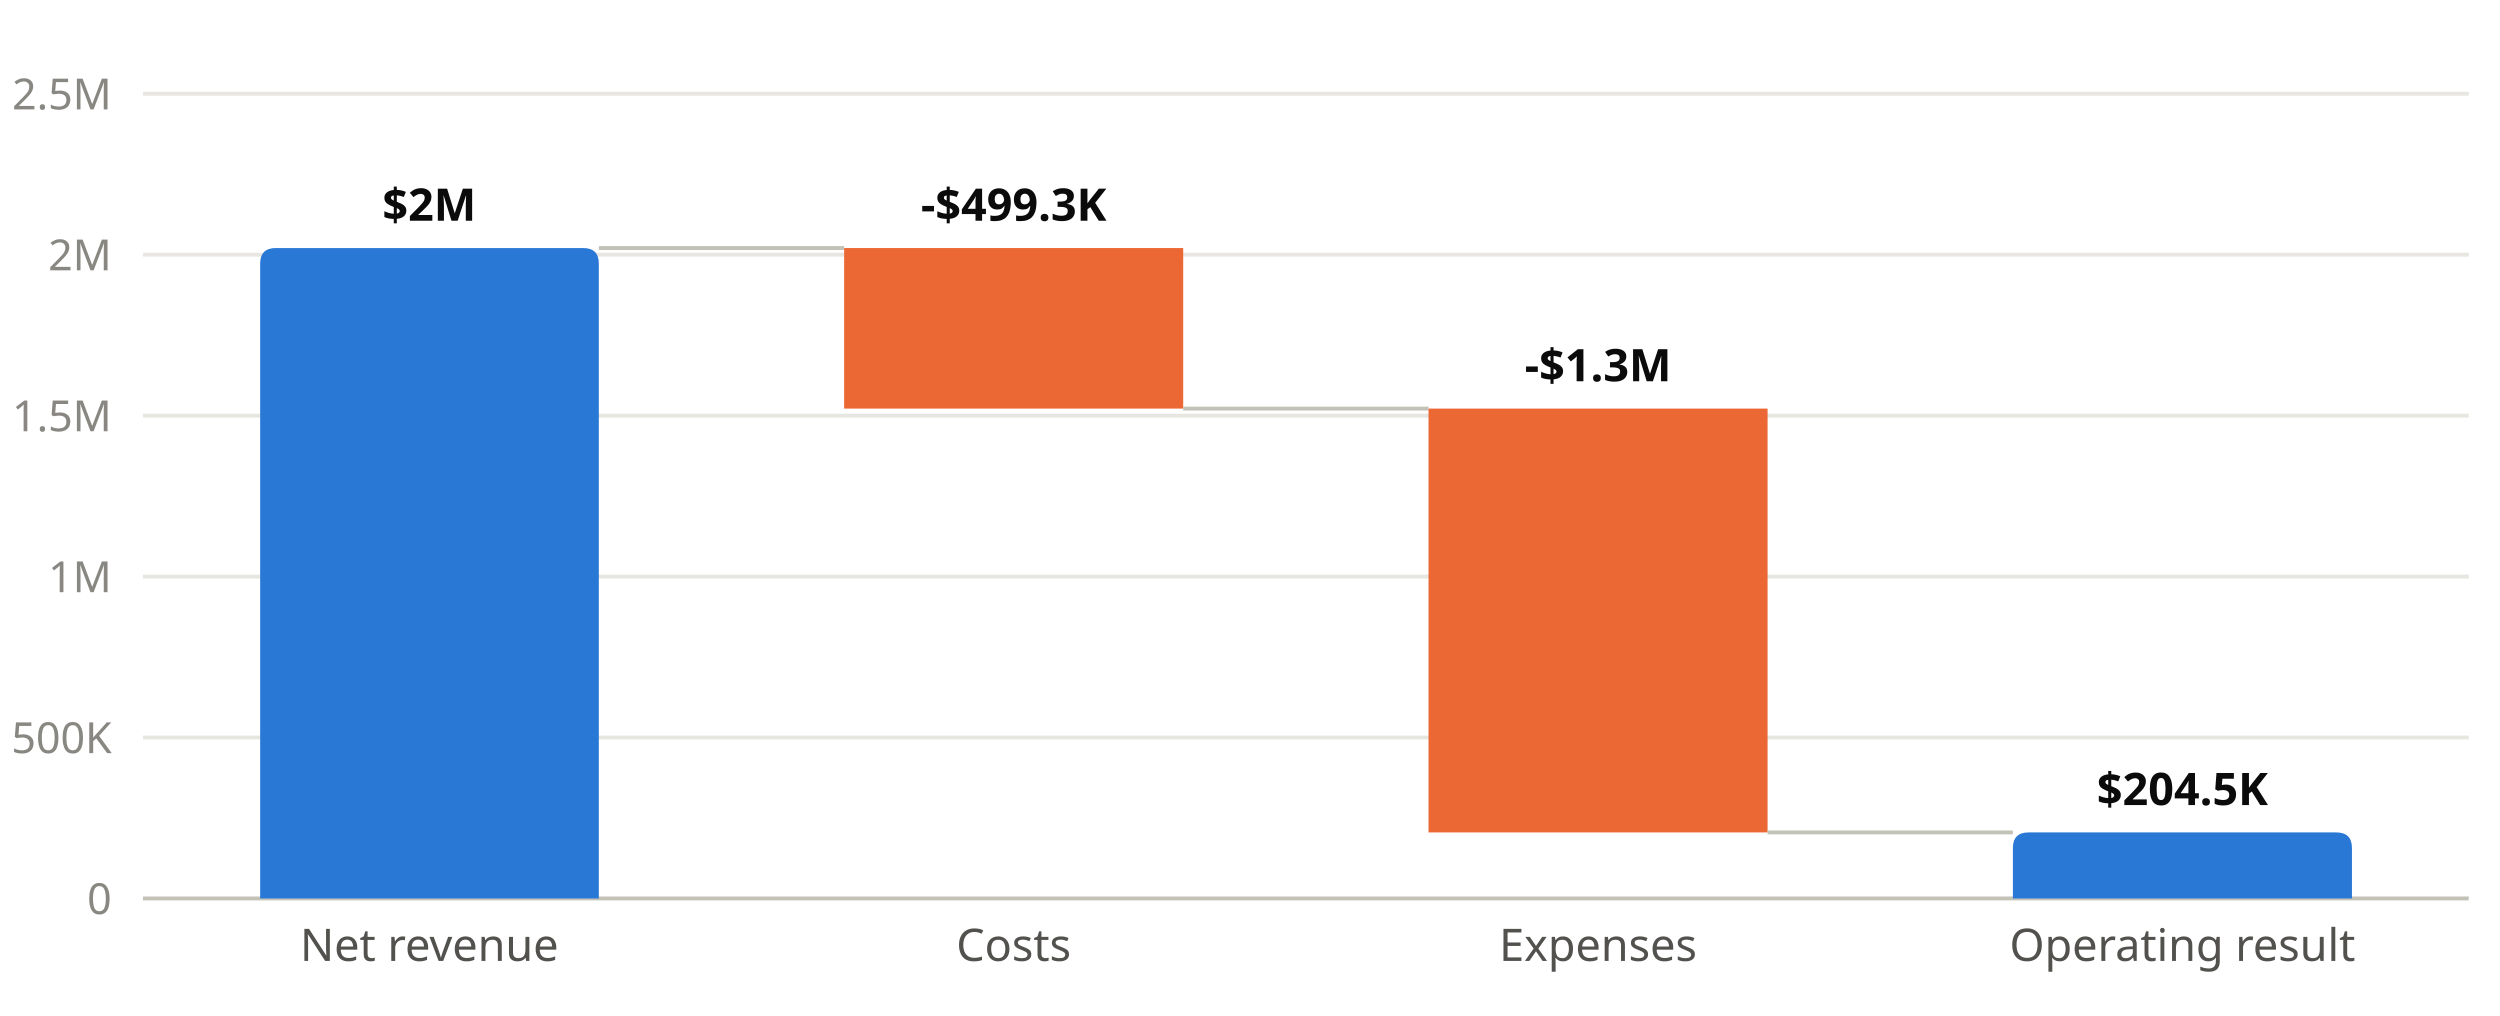
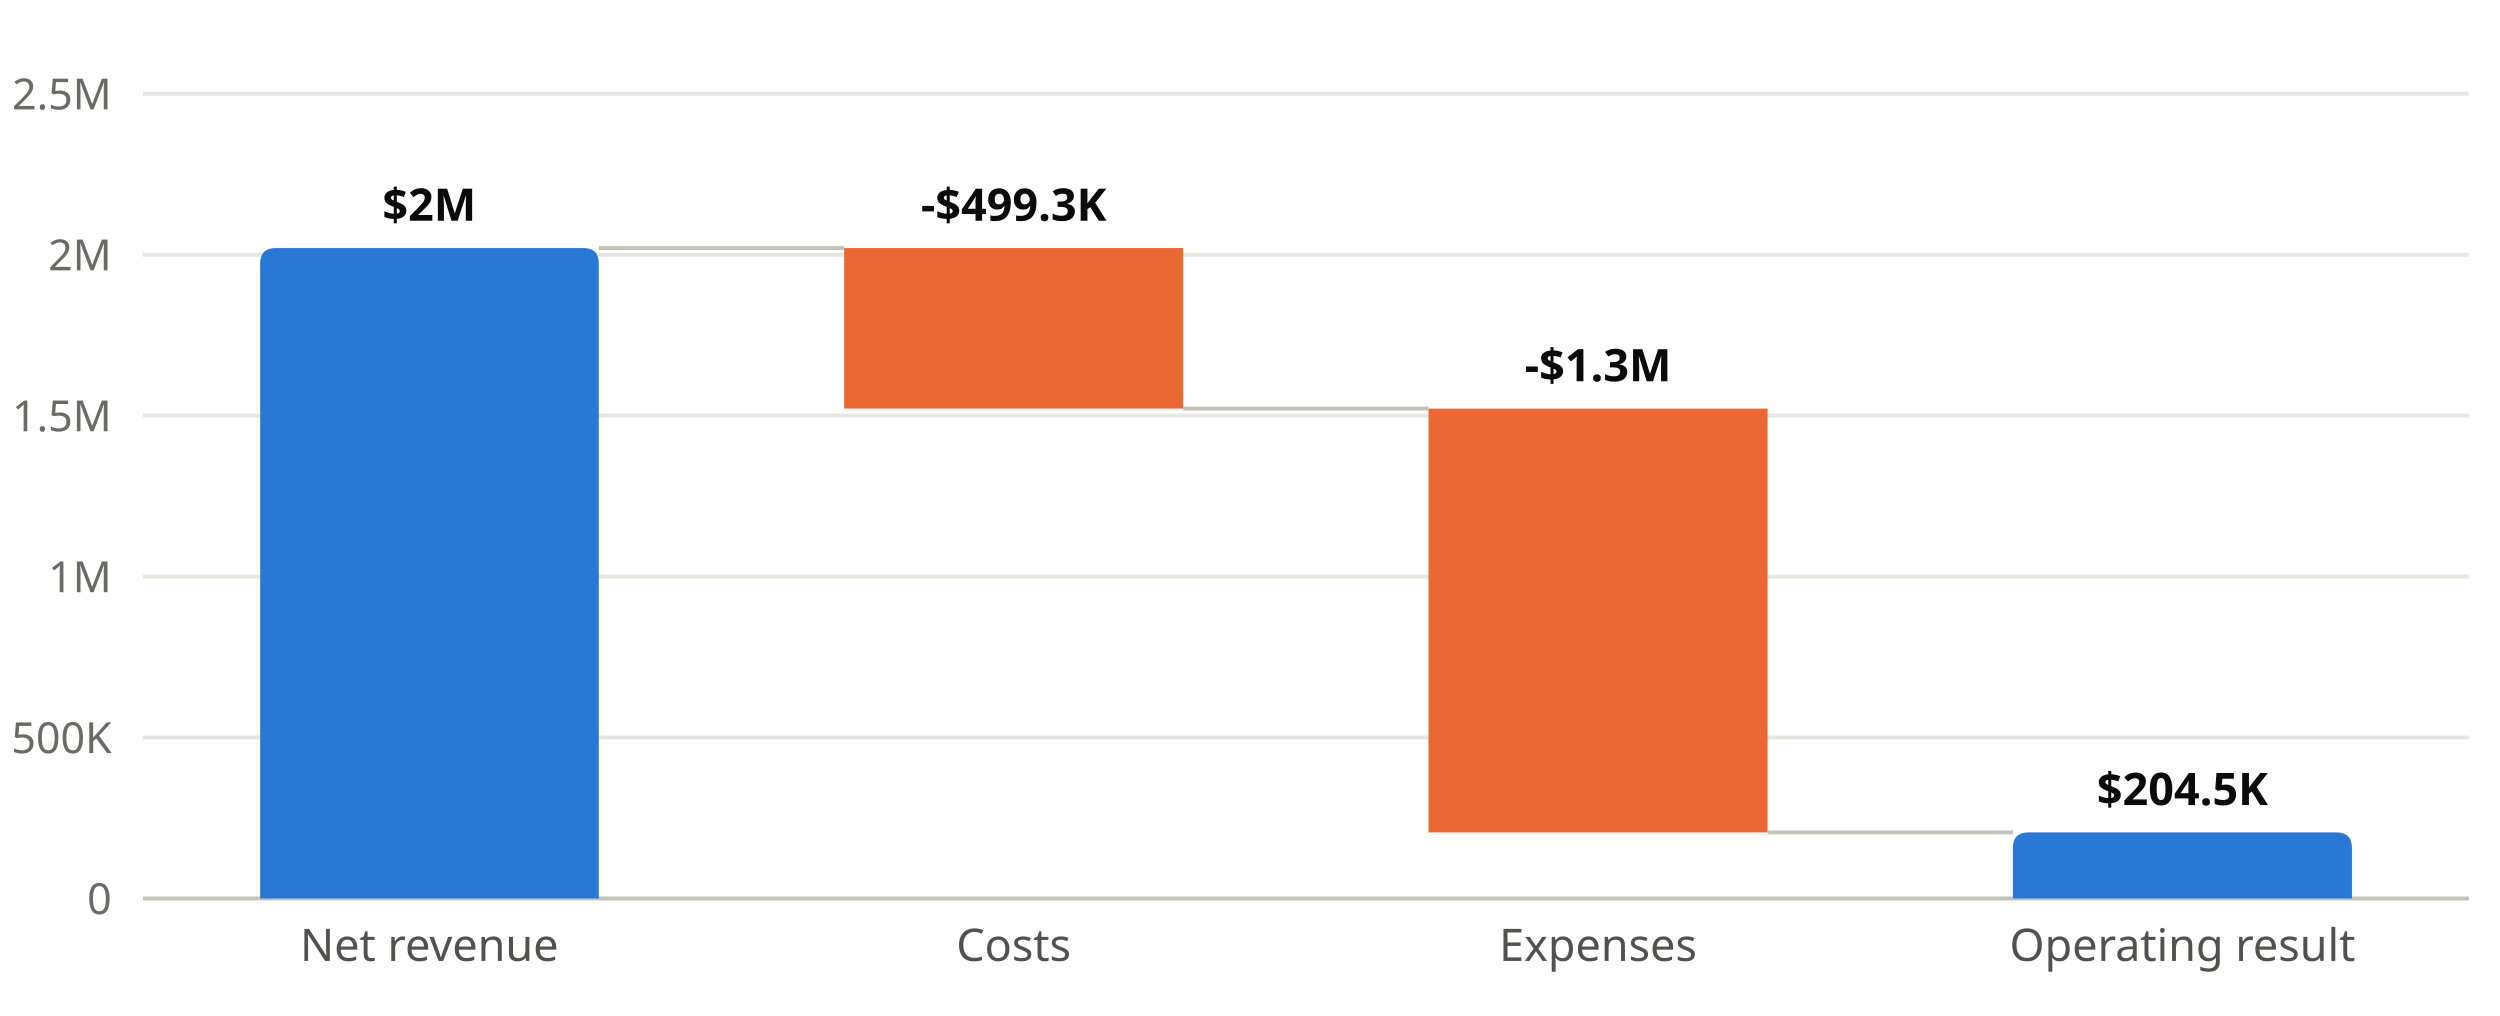
- <svg xmlns="http://www.w3.org/2000/svg" class="bareink" viewBox="0 0 640 260" width="640" height="260" role="img" aria-label="Of every $100 in, $10 is operating result" font-family="system-ui,sans-serif" font-size="11" fill="#898781" style="overflow:visible;max-width:100%;height:auto">
+ <svg xmlns="http://www.w3.org/2000/svg" class="bareink" viewBox="0 0 640 260" width="640" height="260" role="img" aria-label="Of every $100 in, $10 is operating result" font-family="system-ui,sans-serif" font-size="11" fill="#6b6a64" style="overflow:visible;max-width:100%;height:auto">
  <line x1="36.6" x2="632" y1="230" y2="230" stroke="#c3c2b7" />
  <text x="28.6" y="234" text-anchor="end">0</text>
  <line x1="36.6" x2="632" y1="188.8" y2="188.8" stroke="#e7e6e0" />
  <text x="28.6" y="192.8" text-anchor="end">500K</text>
  <line x1="36.6" x2="632" y1="147.6" y2="147.6" stroke="#e7e6e0" />
  <text x="28.6" y="151.6" text-anchor="end">1M</text>
  <line x1="36.6" x2="632" y1="106.4" y2="106.4" stroke="#e7e6e0" />
  <text x="28.6" y="110.4" text-anchor="end">1.5M</text>
  <line x1="36.6" x2="632" y1="65.2" y2="65.2" stroke="#e7e6e0" />
  <text x="28.6" y="69.2" text-anchor="end">2M</text>
  <line x1="36.6" x2="632" y1="24" y2="24" stroke="#e7e6e0" />
  <text x="28.6" y="28" text-anchor="end">2.5M</text>
  <path d="M70.6,63.5H149.3Q153.3,63.5 153.3,67.5V230H66.6V67.5Q66.6,63.5 70.6,63.5Z" fill="#2a78d6" />
  <line x1="153.3" x2="216.1" y1="63.5" y2="63.5" stroke="#c3c2b7" />
  <text x="109.9" y="56.5" text-anchor="middle" fill="#0b0b0b" font-size="11.5" font-weight="600">$2M</text>
  <text x="109.9" y="246" font-size="11.5" fill="#52514e" text-anchor="middle">
    <tspan x="109.9" dy="0">Net revenue</tspan>
  </text>
  <rect x="35.1" y="24" width="149.6" height="206" fill="transparent" tabindex="0" data-i="0" />
  <path d="M216.1,63.5H302.9V104.6H216.1V63.5Z" fill="#eb6834" />
  <line x1="302.9" x2="365.7" y1="104.6" y2="104.6" stroke="#c3c2b7" />
  <text x="259.5" y="56.5" text-anchor="middle" fill="#0b0b0b" font-size="11.5" font-weight="600">-$499.3K</text>
  <text x="259.5" y="246" font-size="11.5" fill="#52514e" text-anchor="middle">
    <tspan x="259.5" dy="0">Costs</tspan>
  </text>
  <rect x="184.7" y="24" width="149.6" height="206" fill="transparent" tabindex="0" data-i="1" />
  <path d="M365.7,104.6H452.5V213.1H365.7V104.6Z" fill="#eb6834" />
  <line x1="452.5" x2="515.3" y1="213.1" y2="213.1" stroke="#c3c2b7" />
  <text x="409.1" y="97.6" text-anchor="middle" fill="#0b0b0b" font-size="11.5" font-weight="600">-$1.3M</text>
  <text x="409.1" y="246" font-size="11.5" fill="#52514e" text-anchor="middle">
    <tspan x="409.1" dy="0">Expenses</tspan>
  </text>
  <rect x="334.3" y="24" width="149.6" height="206" fill="transparent" tabindex="0" data-i="2" />
  <path d="M519.3,213.1H598.1Q602.1,213.1 602.1,217.1V230H515.3V217.1Q515.3,213.1 519.3,213.1Z" fill="#2a78d6" />
  <text x="558.7" y="206.1" text-anchor="middle" fill="#0b0b0b" font-size="11.5" font-weight="600">$204.5K</text>
  <text x="558.7" y="246" font-size="11.5" fill="#52514e" text-anchor="middle">
    <tspan x="558.7" dy="0">Operating result</tspan>
  </text>
  <rect x="483.9" y="24" width="149.6" height="206" fill="transparent" tabindex="0" data-i="3" />
</svg>
